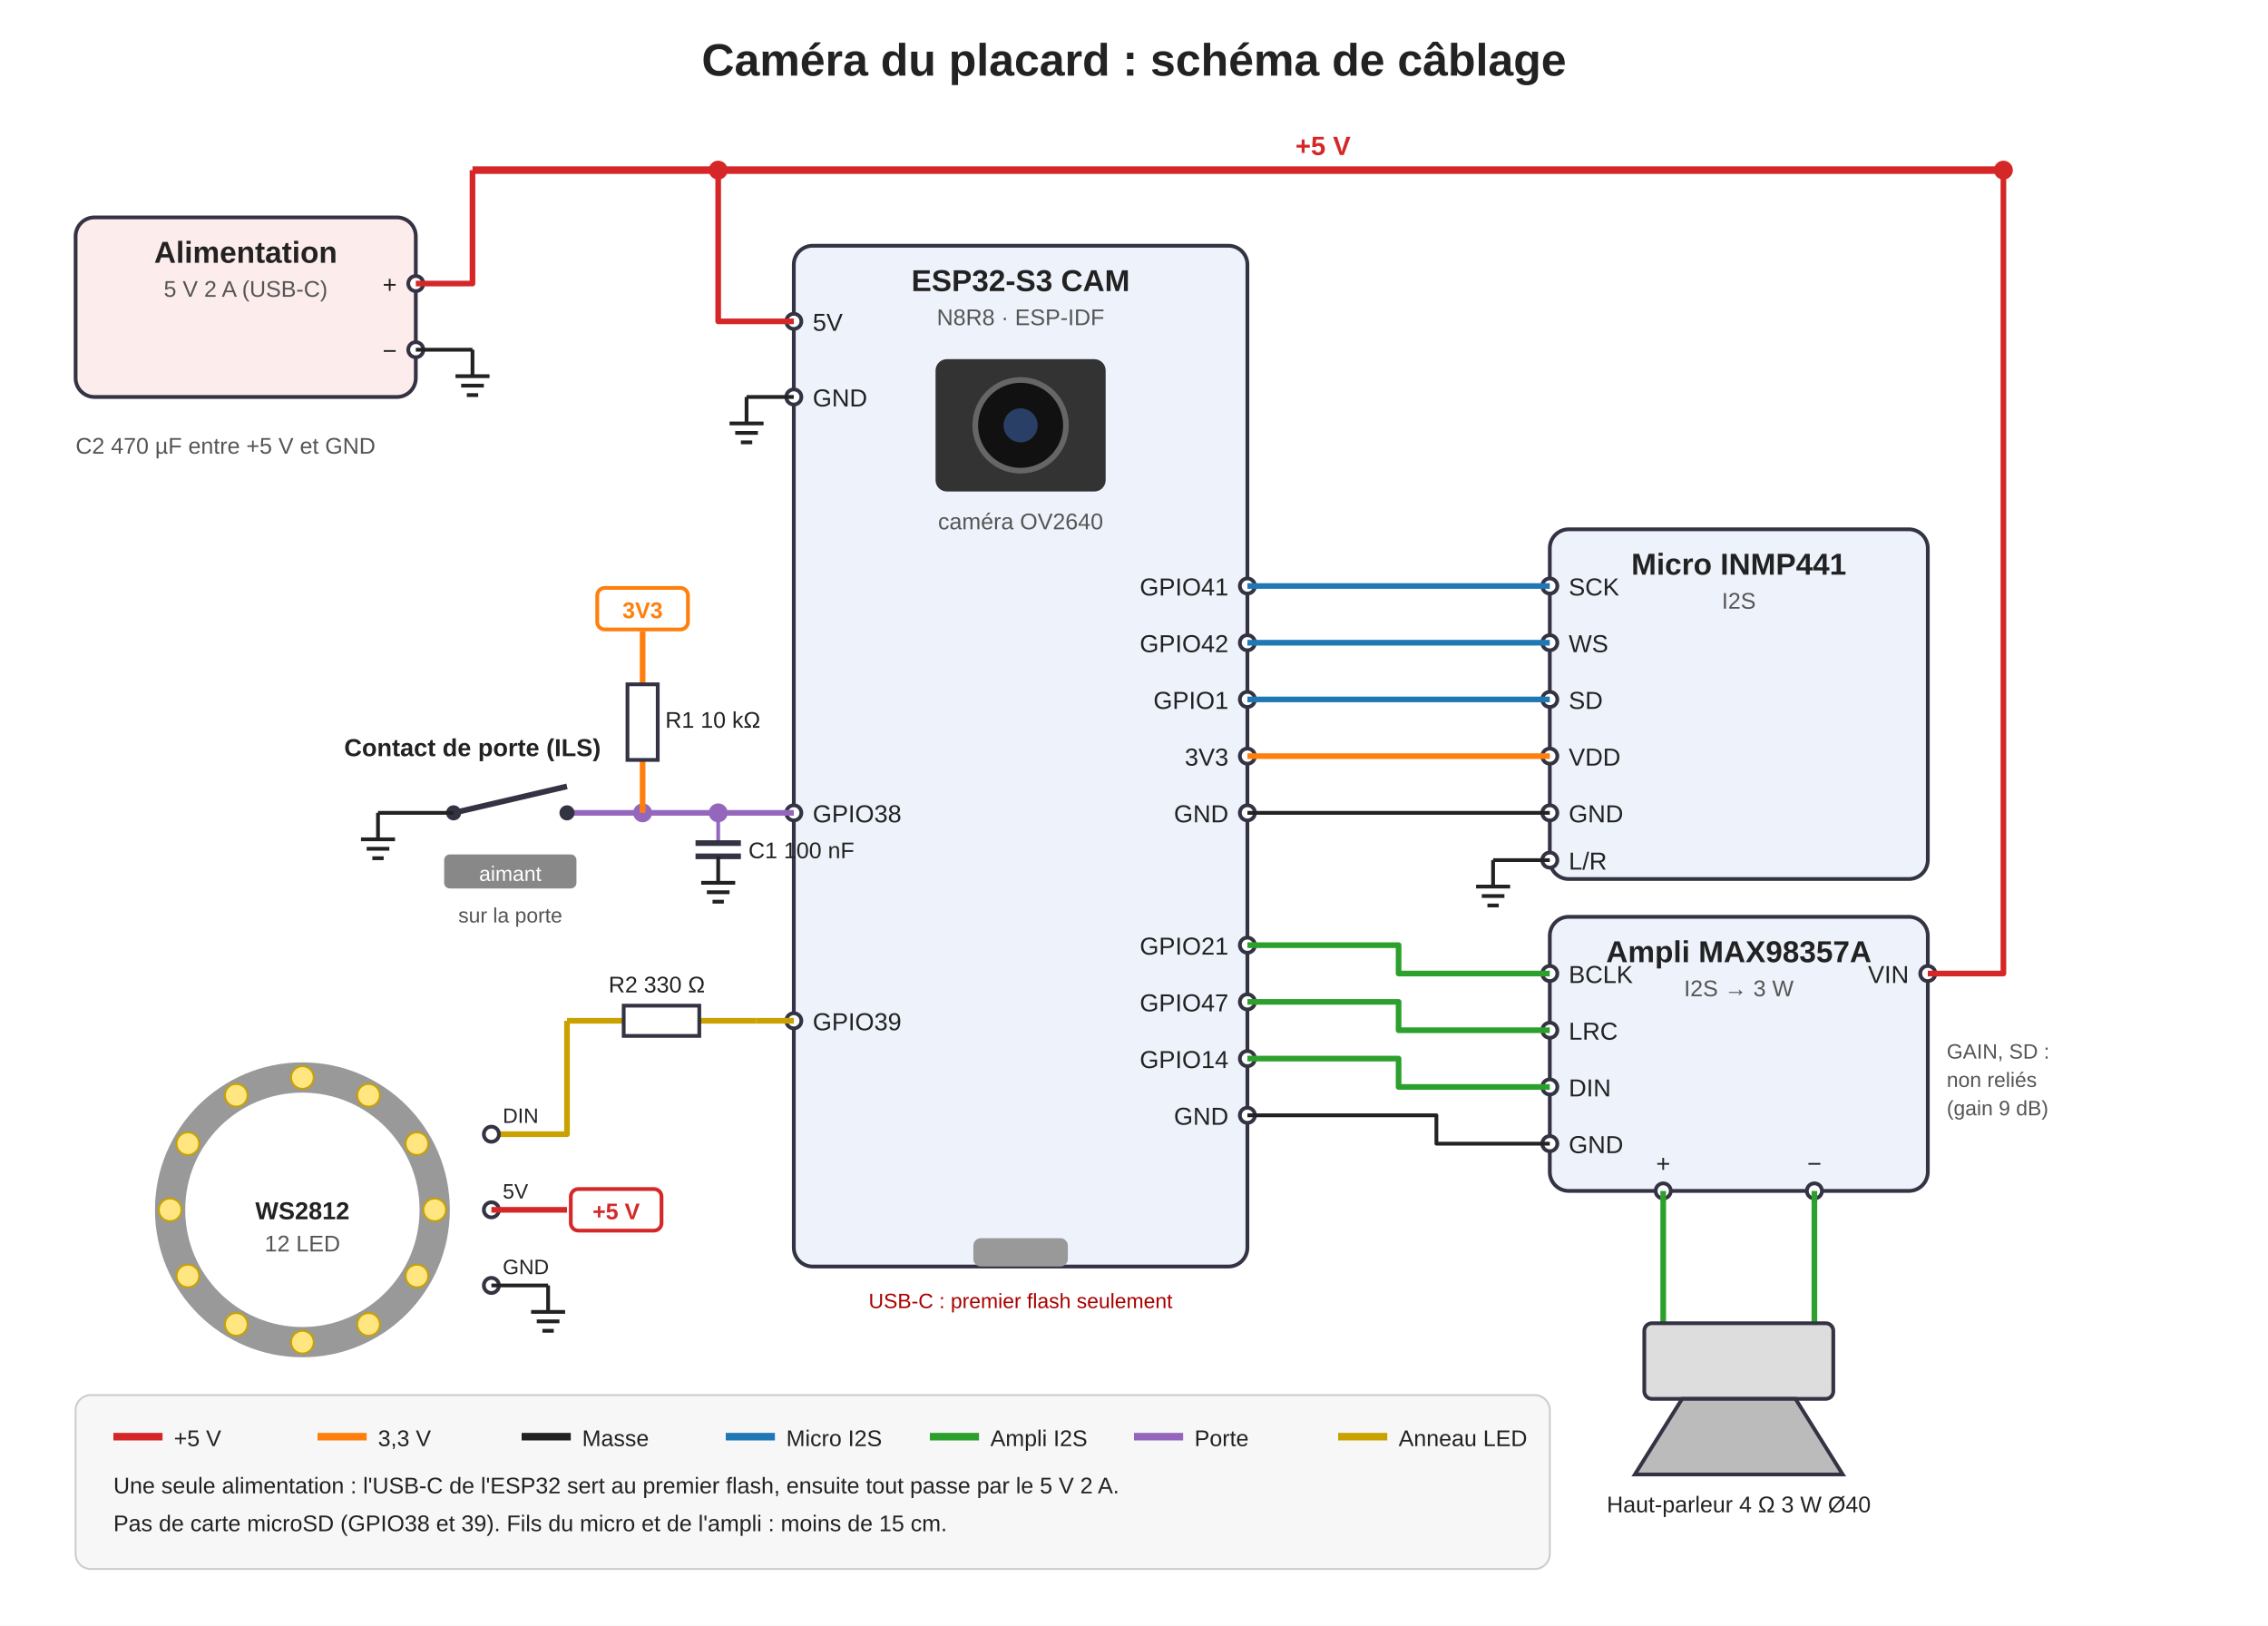
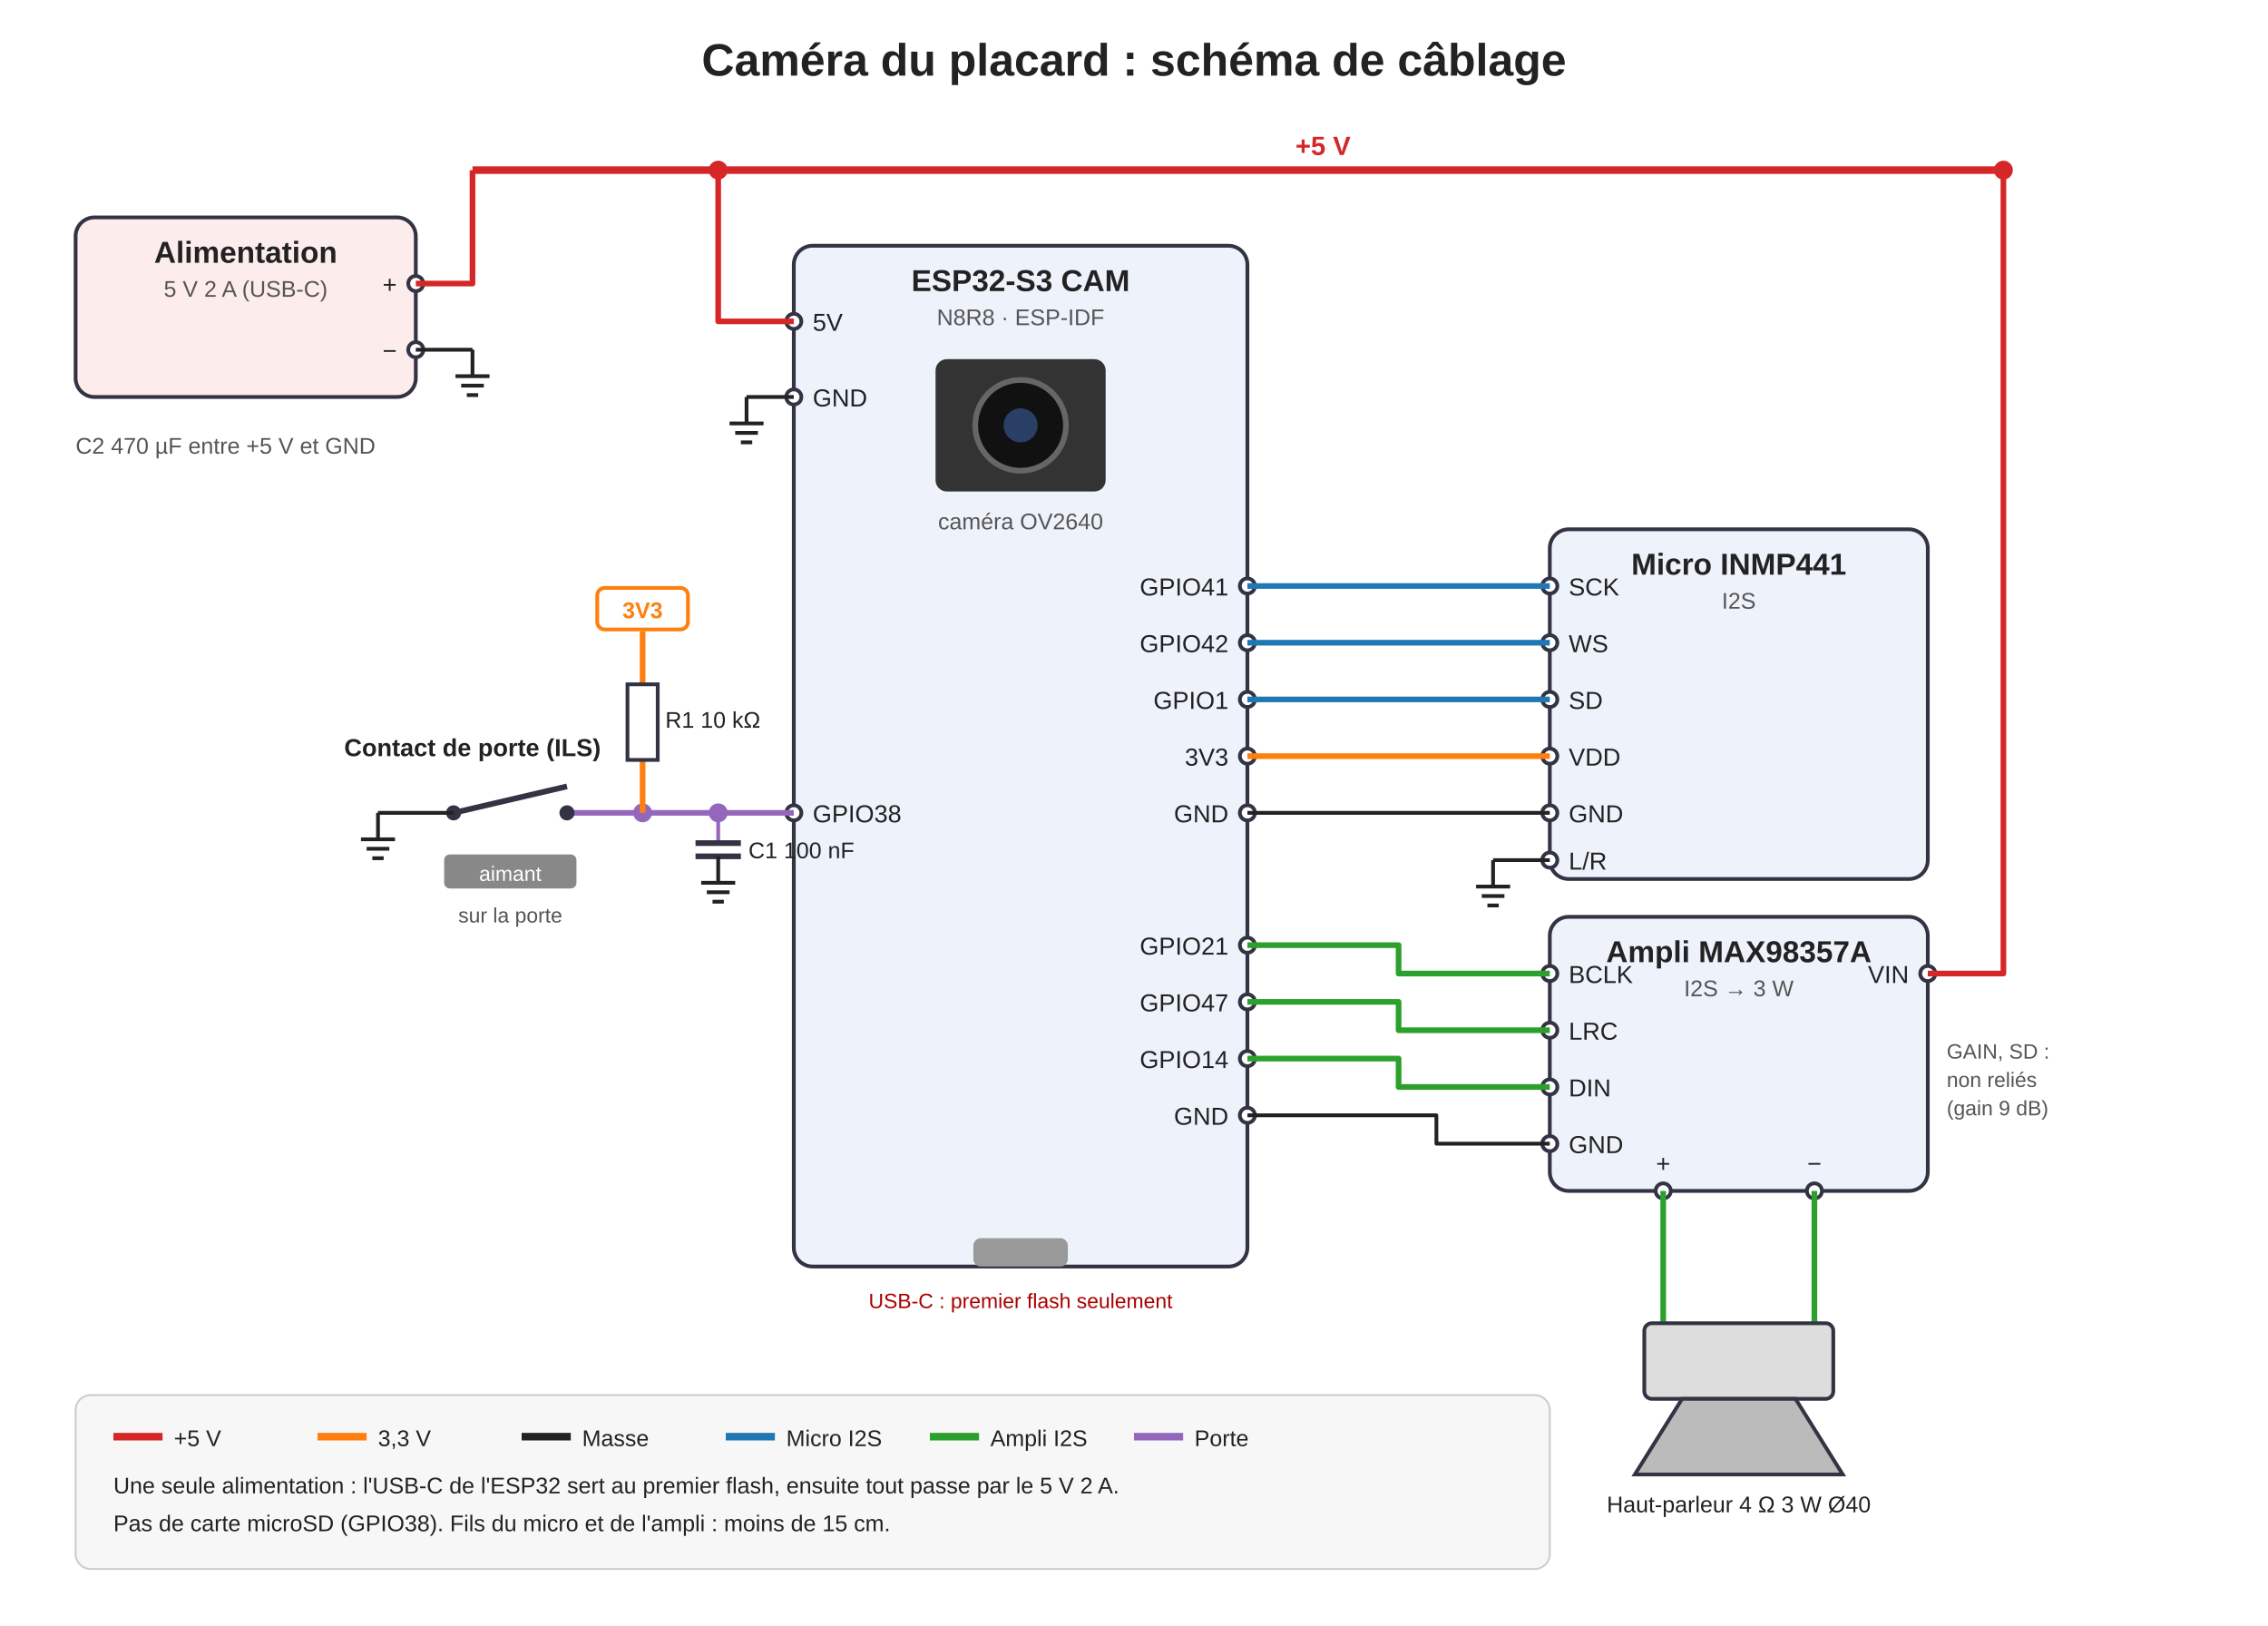
<svg xmlns="http://www.w3.org/2000/svg" width="1200" height="860" viewBox="0 0 1200 860" font-family="Segoe UI, Arial, sans-serif">
  <rect width="1200" height="860" fill="#ffffff" />
  <text x="600.0" y="40" font-size="24" text-anchor="middle" font-weight="bold" fill="#222">Caméra du placard : schéma de câblage</text>
  <polyline points="250,90 1060,90" fill="none" stroke="#d62728" stroke-width="4" stroke-linejoin="round" />
  <text x="700" y="82" font-size="14" text-anchor="middle" font-weight="bold" fill="#d62728">+5 V</text>
  <rect x="40" y="115" width="180" height="95" rx="10" fill="#fdecec" stroke="#334" stroke-width="2" />
  <text x="130.0" y="139" font-size="16" text-anchor="middle" font-weight="bold" fill="#222">Alimentation</text>
  <text x="130.0" y="157" font-size="12" text-anchor="middle" font-weight="normal" fill="#555">5 V 2 A (USB-C)</text>
  <circle cx="220" cy="150" r="4" fill="#fff" stroke="#334" stroke-width="2" />
  <text x="210" y="155" font-size="13" text-anchor="end" font-weight="normal" fill="#222">+</text>
  <circle cx="220" cy="185" r="4" fill="#fff" stroke="#334" stroke-width="2" />
  <text x="210" y="190" font-size="13" text-anchor="end" font-weight="normal" fill="#222">−</text>
  <polyline points="220,150 250,150 250,90" fill="none" stroke="#d62728" stroke-width="3" stroke-linejoin="round" />
  <polyline points="220,185 250,185" fill="none" stroke="#222" stroke-width="2" stroke-linejoin="round" />
  <polyline points="250,185 250,199" fill="none" stroke="#222" stroke-width="2" stroke-linejoin="round" />
  <line x1="241.0" y1="199" x2="259.0" y2="199" stroke="#222" stroke-width="2" />
  <line x1="244.0" y1="204" x2="256.0" y2="204" stroke="#222" stroke-width="2" />
  <line x1="247.0" y1="209" x2="253.0" y2="209" stroke="#222" stroke-width="2" />
  <text x="40" y="240" font-size="12" text-anchor="start" font-weight="normal" fill="#555">C2 470 µF entre +5 V et GND</text>
  <rect x="420" y="130" width="240" height="540" rx="10" fill="#eef3fb" stroke="#334" stroke-width="2" />
  <text x="540.0" y="154" font-size="16" text-anchor="middle" font-weight="bold" fill="#222">ESP32-S3 CAM</text>
  <text x="540.0" y="172" font-size="12" text-anchor="middle" font-weight="normal" fill="#555">N8R8 · ESP-IDF</text>
  <rect x="495" y="190" width="90" height="70" rx="6" fill="#333" />
  <circle cx="540" cy="225" r="24" fill="#111" stroke="#666" stroke-width="3" />
  <circle cx="540" cy="225" r="9" fill="#2a3f66" />
  <text x="540" y="280" font-size="12" text-anchor="middle" font-weight="normal" fill="#555">caméra OV2640</text>
  <rect x="515" y="655" width="50" height="15" rx="4" fill="#999" />
  <text x="540" y="692" font-size="11" text-anchor="middle" font-weight="normal" fill="#a00">USB-C : premier flash seulement</text>
  <circle cx="420" cy="170" r="4" fill="#fff" stroke="#334" stroke-width="2" />
  <text x="430" y="175" font-size="13" text-anchor="start" font-weight="normal" fill="#222">5V</text>
  <circle cx="420" cy="210" r="4" fill="#fff" stroke="#334" stroke-width="2" />
  <text x="430" y="215" font-size="13" text-anchor="start" font-weight="normal" fill="#222">GND</text>
  <circle cx="420" cy="430" r="4" fill="#fff" stroke="#334" stroke-width="2" />
  <text x="430" y="435" font-size="13" text-anchor="start" font-weight="normal" fill="#222">GPIO38</text>
-   <circle cx="420" cy="540" r="4" fill="#fff" stroke="#334" stroke-width="2" />
-   <text x="430" y="545" font-size="13" text-anchor="start" font-weight="normal" fill="#222">GPIO39</text>
  <circle cx="660" cy="310" r="4" fill="#fff" stroke="#334" stroke-width="2" />
  <text x="650" y="315" font-size="13" text-anchor="end" font-weight="normal" fill="#222">GPIO41</text>
  <circle cx="660" cy="340" r="4" fill="#fff" stroke="#334" stroke-width="2" />
  <text x="650" y="345" font-size="13" text-anchor="end" font-weight="normal" fill="#222">GPIO42</text>
  <circle cx="660" cy="370" r="4" fill="#fff" stroke="#334" stroke-width="2" />
  <text x="650" y="375" font-size="13" text-anchor="end" font-weight="normal" fill="#222">GPIO1</text>
  <circle cx="660" cy="400" r="4" fill="#fff" stroke="#334" stroke-width="2" />
  <text x="650" y="405" font-size="13" text-anchor="end" font-weight="normal" fill="#222">3V3</text>
  <circle cx="660" cy="430" r="4" fill="#fff" stroke="#334" stroke-width="2" />
  <text x="650" y="435" font-size="13" text-anchor="end" font-weight="normal" fill="#222">GND</text>
  <circle cx="660" cy="500" r="4" fill="#fff" stroke="#334" stroke-width="2" />
  <text x="650" y="505" font-size="13" text-anchor="end" font-weight="normal" fill="#222">GPIO21</text>
  <circle cx="660" cy="530" r="4" fill="#fff" stroke="#334" stroke-width="2" />
  <text x="650" y="535" font-size="13" text-anchor="end" font-weight="normal" fill="#222">GPIO47</text>
  <circle cx="660" cy="560" r="4" fill="#fff" stroke="#334" stroke-width="2" />
  <text x="650" y="565" font-size="13" text-anchor="end" font-weight="normal" fill="#222">GPIO14</text>
  <circle cx="660" cy="590" r="4" fill="#fff" stroke="#334" stroke-width="2" />
  <text x="650" y="595" font-size="13" text-anchor="end" font-weight="normal" fill="#222">GND</text>
  <polyline points="420,170 380,170 380,90" fill="none" stroke="#d62728" stroke-width="3" stroke-linejoin="round" />
  <circle cx="380" cy="90" r="5" fill="#d62728" />
  <polyline points="420,210 395,210" fill="none" stroke="#222" stroke-width="2" stroke-linejoin="round" />
  <polyline points="395,210 395,224" fill="none" stroke="#222" stroke-width="2" stroke-linejoin="round" />
  <line x1="386.0" y1="224" x2="404.0" y2="224" stroke="#222" stroke-width="2" />
  <line x1="389.0" y1="229" x2="401.0" y2="229" stroke="#222" stroke-width="2" />
  <line x1="392.0" y1="234" x2="398.0" y2="234" stroke="#222" stroke-width="2" />
  <rect x="820" y="280" width="200" height="185" rx="10" fill="#eef3fb" stroke="#334" stroke-width="2" />
  <text x="920.0" y="304" font-size="16" text-anchor="middle" font-weight="bold" fill="#222">Micro INMP441</text>
  <text x="920.0" y="322" font-size="12" text-anchor="middle" font-weight="normal" fill="#555">I2S</text>
  <circle cx="820" cy="310" r="4" fill="#fff" stroke="#334" stroke-width="2" />
  <text x="830" y="315" font-size="13" text-anchor="start" font-weight="normal" fill="#222">SCK</text>
  <circle cx="820" cy="340" r="4" fill="#fff" stroke="#334" stroke-width="2" />
  <text x="830" y="345" font-size="13" text-anchor="start" font-weight="normal" fill="#222">WS</text>
  <circle cx="820" cy="370" r="4" fill="#fff" stroke="#334" stroke-width="2" />
  <text x="830" y="375" font-size="13" text-anchor="start" font-weight="normal" fill="#222">SD</text>
  <circle cx="820" cy="400" r="4" fill="#fff" stroke="#334" stroke-width="2" />
  <text x="830" y="405" font-size="13" text-anchor="start" font-weight="normal" fill="#222">VDD</text>
  <circle cx="820" cy="430" r="4" fill="#fff" stroke="#334" stroke-width="2" />
  <text x="830" y="435" font-size="13" text-anchor="start" font-weight="normal" fill="#222">GND</text>
  <circle cx="820" cy="455" r="4" fill="#fff" stroke="#334" stroke-width="2" />
  <text x="830" y="460" font-size="13" text-anchor="start" font-weight="normal" fill="#222">L/R</text>
  <polyline points="660,310 820,310" fill="none" stroke="#1f77b4" stroke-width="3" stroke-linejoin="round" />
  <polyline points="660,340 820,340" fill="none" stroke="#1f77b4" stroke-width="3" stroke-linejoin="round" />
  <polyline points="660,370 820,370" fill="none" stroke="#1f77b4" stroke-width="3" stroke-linejoin="round" />
  <polyline points="660,400 820,400" fill="none" stroke="#ff7f0e" stroke-width="3" stroke-linejoin="round" />
  <polyline points="660,430 820,430" fill="none" stroke="#222" stroke-width="2" stroke-linejoin="round" />
  <polyline points="820,455 790,455" fill="none" stroke="#222" stroke-width="2" stroke-linejoin="round" />
  <polyline points="790,455 790,469" fill="none" stroke="#222" stroke-width="2" stroke-linejoin="round" />
  <line x1="781.0" y1="469" x2="799.0" y2="469" stroke="#222" stroke-width="2" />
  <line x1="784.0" y1="474" x2="796.0" y2="474" stroke="#222" stroke-width="2" />
  <line x1="787.0" y1="479" x2="793.0" y2="479" stroke="#222" stroke-width="2" />
  <rect x="820" y="485" width="200" height="145" rx="10" fill="#eef3fb" stroke="#334" stroke-width="2" />
  <text x="920.0" y="509" font-size="16" text-anchor="middle" font-weight="bold" fill="#222">Ampli MAX98357A</text>
  <text x="920.0" y="527" font-size="12" text-anchor="middle" font-weight="normal" fill="#555">I2S → 3 W</text>
  <circle cx="820" cy="515" r="4" fill="#fff" stroke="#334" stroke-width="2" />
  <text x="830" y="520" font-size="13" text-anchor="start" font-weight="normal" fill="#222">BCLK</text>
  <circle cx="820" cy="545" r="4" fill="#fff" stroke="#334" stroke-width="2" />
  <text x="830" y="550" font-size="13" text-anchor="start" font-weight="normal" fill="#222">LRC</text>
  <circle cx="820" cy="575" r="4" fill="#fff" stroke="#334" stroke-width="2" />
  <text x="830" y="580" font-size="13" text-anchor="start" font-weight="normal" fill="#222">DIN</text>
  <circle cx="820" cy="605" r="4" fill="#fff" stroke="#334" stroke-width="2" />
  <text x="830" y="610" font-size="13" text-anchor="start" font-weight="normal" fill="#222">GND</text>
  <circle cx="1020" cy="515" r="4" fill="#fff" stroke="#334" stroke-width="2" />
  <text x="1010" y="520" font-size="13" text-anchor="end" font-weight="normal" fill="#222">VIN</text>
  <text x="1030" y="560" font-size="11" text-anchor="start" font-weight="normal" fill="#555">GAIN, SD :</text>
  <text x="1030" y="575" font-size="11" text-anchor="start" font-weight="normal" fill="#555">non reliés</text>
  <text x="1030" y="590" font-size="11" text-anchor="start" font-weight="normal" fill="#555">(gain 9 dB)</text>
  <polyline points="660,500 740,500 740,515 820,515" fill="none" stroke="#2ca02c" stroke-width="3" stroke-linejoin="round" />
  <polyline points="660,530 740,530 740,545 820,545" fill="none" stroke="#2ca02c" stroke-width="3" stroke-linejoin="round" />
  <polyline points="660,560 740,560 740,575 820,575" fill="none" stroke="#2ca02c" stroke-width="3" stroke-linejoin="round" />
  <polyline points="660,590 760,590 760,605 820,605" fill="none" stroke="#222" stroke-width="2" stroke-linejoin="round" />
  <polyline points="1020,515 1060,515 1060,90" fill="none" stroke="#d62728" stroke-width="3" stroke-linejoin="round" />
  <circle cx="1060" cy="90" r="5" fill="#d62728" />
  <circle cx="880" cy="630" r="4" fill="#fff" stroke="#334" stroke-width="2" />
  <text x="880" y="620" font-size="13" text-anchor="middle" font-weight="normal" fill="#222">+</text>
  <circle cx="960" cy="630" r="4" fill="#fff" stroke="#334" stroke-width="2" />
  <text x="960" y="620" font-size="13" text-anchor="middle" font-weight="normal" fill="#222">−</text>
  <polyline points="880,630 880,700" fill="none" stroke="#2ca02c" stroke-width="3" stroke-linejoin="round" />
  <polyline points="960,630 960,700" fill="none" stroke="#2ca02c" stroke-width="3" stroke-linejoin="round" />
  <rect x="870" y="700" width="100" height="40" rx="4" fill="#ddd" stroke="#334" stroke-width="2" />
  <polygon points="890,740 950,740 975,780 865,780" fill="#bbb" stroke="#334" stroke-width="2" />
  <text x="920" y="800" font-size="12" text-anchor="middle" font-weight="normal" fill="#222">Haut-parleur 4 Ω 3 W Ø40</text>
  <polyline points="420,430 300,430" fill="none" stroke="#9467bd" stroke-width="3" stroke-linejoin="round" />
  <circle cx="340" cy="430" r="5" fill="#9467bd" />
  <circle cx="380" cy="430" r="5" fill="#9467bd" />
  <line x1="240" y1="430" x2="300" y2="416" stroke="#334" stroke-width="3" />
  <circle cx="240" cy="430" r="4" fill="#334" />
  <circle cx="300" cy="430" r="4" fill="#334" />
  <polyline points="240,430 200,430" fill="none" stroke="#222" stroke-width="2" stroke-linejoin="round" />
  <polyline points="200,430 200,444" fill="none" stroke="#222" stroke-width="2" stroke-linejoin="round" />
  <line x1="191.0" y1="444" x2="209.0" y2="444" stroke="#222" stroke-width="2" />
  <line x1="194.0" y1="449" x2="206.0" y2="449" stroke="#222" stroke-width="2" />
  <line x1="197.0" y1="454" x2="203.0" y2="454" stroke="#222" stroke-width="2" />
  <text x="250" y="400" font-size="13" text-anchor="middle" font-weight="bold" fill="#222">Contact de porte (ILS)</text>
  <rect x="235" y="452" width="70" height="18" rx="3" fill="#888" />
  <text x="270" y="466" font-size="11" text-anchor="middle" font-weight="normal" fill="#fff">aimant</text>
  <text x="270" y="488" font-size="11" text-anchor="middle" font-weight="normal" fill="#555">sur la porte</text>
  <polyline points="340,430 340,402.0" fill="none" stroke="#ff7f0e" stroke-width="3" stroke-linejoin="round" />
  <polyline points="340,362.0 340,334" fill="none" stroke="#ff7f0e" stroke-width="3" stroke-linejoin="round" />
  <rect x="332" y="362.0" width="16" height="40" fill="#fff" stroke="#334" stroke-width="2" />
  <text x="352" y="385" font-size="12" text-anchor="start" font-weight="normal" fill="#222">R1 10 kΩ</text>
  <rect x="316" y="311" width="48" height="22" rx="4" fill="#fff" stroke="#ff7f0e" stroke-width="2" />
  <text x="340" y="327" font-size="12" text-anchor="middle" font-weight="bold" fill="#ff7f0e">3V3</text>
  <polyline points="380,430 380,446" fill="none" stroke="#9467bd" stroke-width="2" stroke-linejoin="round" />
  <line x1="368" y1="446" x2="392" y2="446" stroke="#334" stroke-width="3" />
  <line x1="368" y1="453" x2="392" y2="453" stroke="#334" stroke-width="3" />
  <text x="396" y="454" font-size="12" text-anchor="start" font-weight="normal" fill="#222">C1 100 nF</text>
  <polyline points="380,453 380,467" fill="none" stroke="#222" stroke-width="2" stroke-linejoin="round" />
  <line x1="371.0" y1="467" x2="389.0" y2="467" stroke="#222" stroke-width="2" />
  <line x1="374.0" y1="472" x2="386.0" y2="472" stroke="#222" stroke-width="2" />
  <line x1="377.0" y1="477" x2="383.0" y2="477" stroke="#222" stroke-width="2" />
-   <polyline points="420,540 400,540" fill="none" stroke="#c9a100" stroke-width="3" stroke-linejoin="round" />
-   <polyline points="400,540 370.0,540" fill="none" stroke="#c9a100" stroke-width="3" stroke-linejoin="round" />
-   <polyline points="330.0,540 300,540" fill="none" stroke="#c9a100" stroke-width="3" stroke-linejoin="round" />
-   <rect x="330.0" y="532" width="40" height="16" fill="#fff" stroke="#334" stroke-width="2" />
-   <text x="322" y="525" font-size="12" text-anchor="start" font-weight="normal" fill="#222">R2 330 Ω</text>
-   <polyline points="300,540 300,600 260,600" fill="none" stroke="#c9a100" stroke-width="3" stroke-linejoin="round" />
-   <circle cx="160" cy="640" r="70" fill="none" stroke="#999" stroke-width="16" />
-   <circle cx="230.0" cy="640.0" r="6" fill="#ffe680" stroke="#c9a100" />
-   <circle cx="220.6" cy="675.0" r="6" fill="#ffe680" stroke="#c9a100" />
-   <circle cx="195.0" cy="700.6" r="6" fill="#ffe680" stroke="#c9a100" />
-   <circle cx="160.0" cy="710.0" r="6" fill="#ffe680" stroke="#c9a100" />
-   <circle cx="125.0" cy="700.6" r="6" fill="#ffe680" stroke="#c9a100" />
-   <circle cx="99.4" cy="675.0" r="6" fill="#ffe680" stroke="#c9a100" />
-   <circle cx="90.0" cy="640.0" r="6" fill="#ffe680" stroke="#c9a100" />
-   <circle cx="99.4" cy="605.0" r="6" fill="#ffe680" stroke="#c9a100" />
-   <circle cx="125.0" cy="579.4" r="6" fill="#ffe680" stroke="#c9a100" />
-   <circle cx="160.0" cy="570.0" r="6" fill="#ffe680" stroke="#c9a100" />
-   <circle cx="195.0" cy="579.4" r="6" fill="#ffe680" stroke="#c9a100" />
-   <circle cx="220.6" cy="605.0" r="6" fill="#ffe680" stroke="#c9a100" />
-   <text x="160" y="645" font-size="13" text-anchor="middle" font-weight="bold" fill="#222">WS2812</text>
-   <text x="160" y="662" font-size="12" text-anchor="middle" font-weight="normal" fill="#555">12 LED</text>
-   <circle cx="260" cy="600" r="4" fill="#fff" stroke="#334" stroke-width="2" />
-   <text x="266" y="594" font-size="11" text-anchor="start" font-weight="normal" fill="#222">DIN</text>
-   <circle cx="260" cy="640" r="4" fill="#fff" stroke="#334" stroke-width="2" />
-   <text x="266" y="634" font-size="11" text-anchor="start" font-weight="normal" fill="#222">5V</text>
-   <circle cx="260" cy="680" r="4" fill="#fff" stroke="#334" stroke-width="2" />
-   <text x="266" y="674" font-size="11" text-anchor="start" font-weight="normal" fill="#222">GND</text>
-   <polyline points="260,640 300,640" fill="none" stroke="#d62728" stroke-width="3" stroke-linejoin="round" />
-   <rect x="302" y="629" width="48" height="22" rx="4" fill="#fff" stroke="#d62728" stroke-width="2" />
-   <text x="326" y="645" font-size="12" text-anchor="middle" font-weight="bold" fill="#d62728">+5 V</text>
-   <polyline points="260,680 290,680" fill="none" stroke="#222" stroke-width="2" stroke-linejoin="round" />
-   <polyline points="290,680 290,694" fill="none" stroke="#222" stroke-width="2" stroke-linejoin="round" />
-   <line x1="281.0" y1="694" x2="299.0" y2="694" stroke="#222" stroke-width="2" />
-   <line x1="284.0" y1="699" x2="296.0" y2="699" stroke="#222" stroke-width="2" />
-   <line x1="287.0" y1="704" x2="293.0" y2="704" stroke="#222" stroke-width="2" />
  <rect x="40" y="738" width="780" height="92" rx="8" fill="#f7f7f7" stroke="#ccc" />
  <line x1="60" y1="760" x2="86" y2="760" stroke="#d62728" stroke-width="4" />
  <text x="92" y="765" font-size="12" text-anchor="start" font-weight="normal" fill="#222">+5 V</text>
  <line x1="168" y1="760" x2="194" y2="760" stroke="#ff7f0e" stroke-width="4" />
  <text x="200" y="765" font-size="12" text-anchor="start" font-weight="normal" fill="#222">3,3 V</text>
  <line x1="276" y1="760" x2="302" y2="760" stroke="#222" stroke-width="4" />
  <text x="308" y="765" font-size="12" text-anchor="start" font-weight="normal" fill="#222">Masse</text>
  <line x1="384" y1="760" x2="410" y2="760" stroke="#1f77b4" stroke-width="4" />
  <text x="416" y="765" font-size="12" text-anchor="start" font-weight="normal" fill="#222">Micro I2S</text>
  <line x1="492" y1="760" x2="518" y2="760" stroke="#2ca02c" stroke-width="4" />
  <text x="524" y="765" font-size="12" text-anchor="start" font-weight="normal" fill="#222">Ampli I2S</text>
  <line x1="600" y1="760" x2="626" y2="760" stroke="#9467bd" stroke-width="4" />
  <text x="632" y="765" font-size="12" text-anchor="start" font-weight="normal" fill="#222">Porte</text>
-   <line x1="708" y1="760" x2="734" y2="760" stroke="#c9a100" stroke-width="4" />
-   <text x="740" y="765" font-size="12" text-anchor="start" font-weight="normal" fill="#222">Anneau LED</text>
  <text x="60" y="790" font-size="12" text-anchor="start" font-weight="normal" fill="#222">Une seule alimentation : l'USB-C de l'ESP32 sert au premier flash, ensuite tout passe par le 5 V 2 A.</text>
-   <text x="60" y="810" font-size="12" text-anchor="start" font-weight="normal" fill="#222">Pas de carte microSD (GPIO38 et 39). Fils du micro et de l'ampli : moins de 15 cm.</text>
+   <text x="60" y="810" font-size="12" text-anchor="start" font-weight="normal" fill="#222">Pas de carte microSD (GPIO38). Fils du micro et de l'ampli : moins de 15 cm.</text>
</svg>
